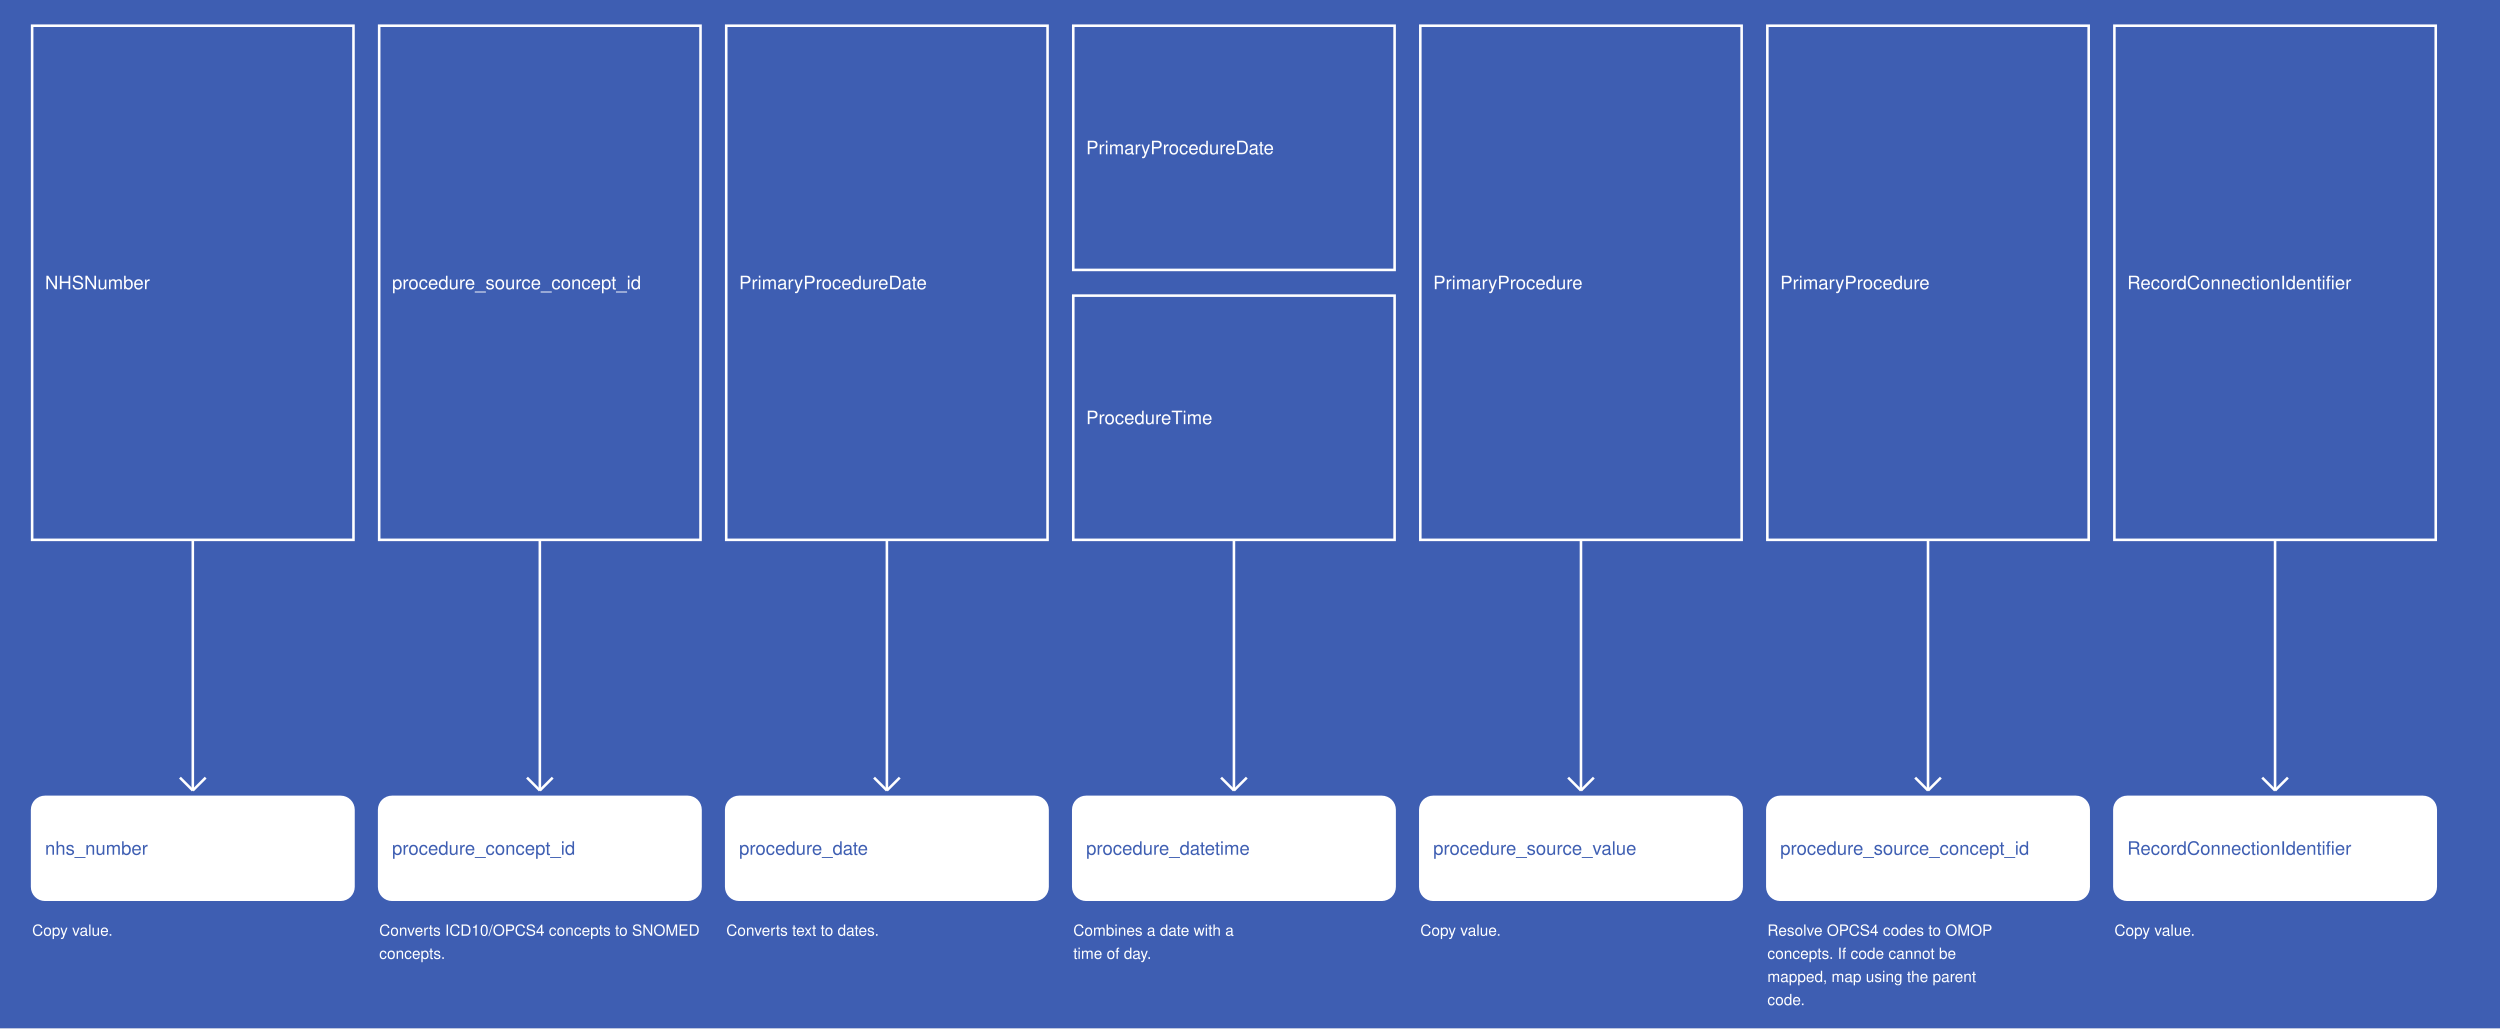
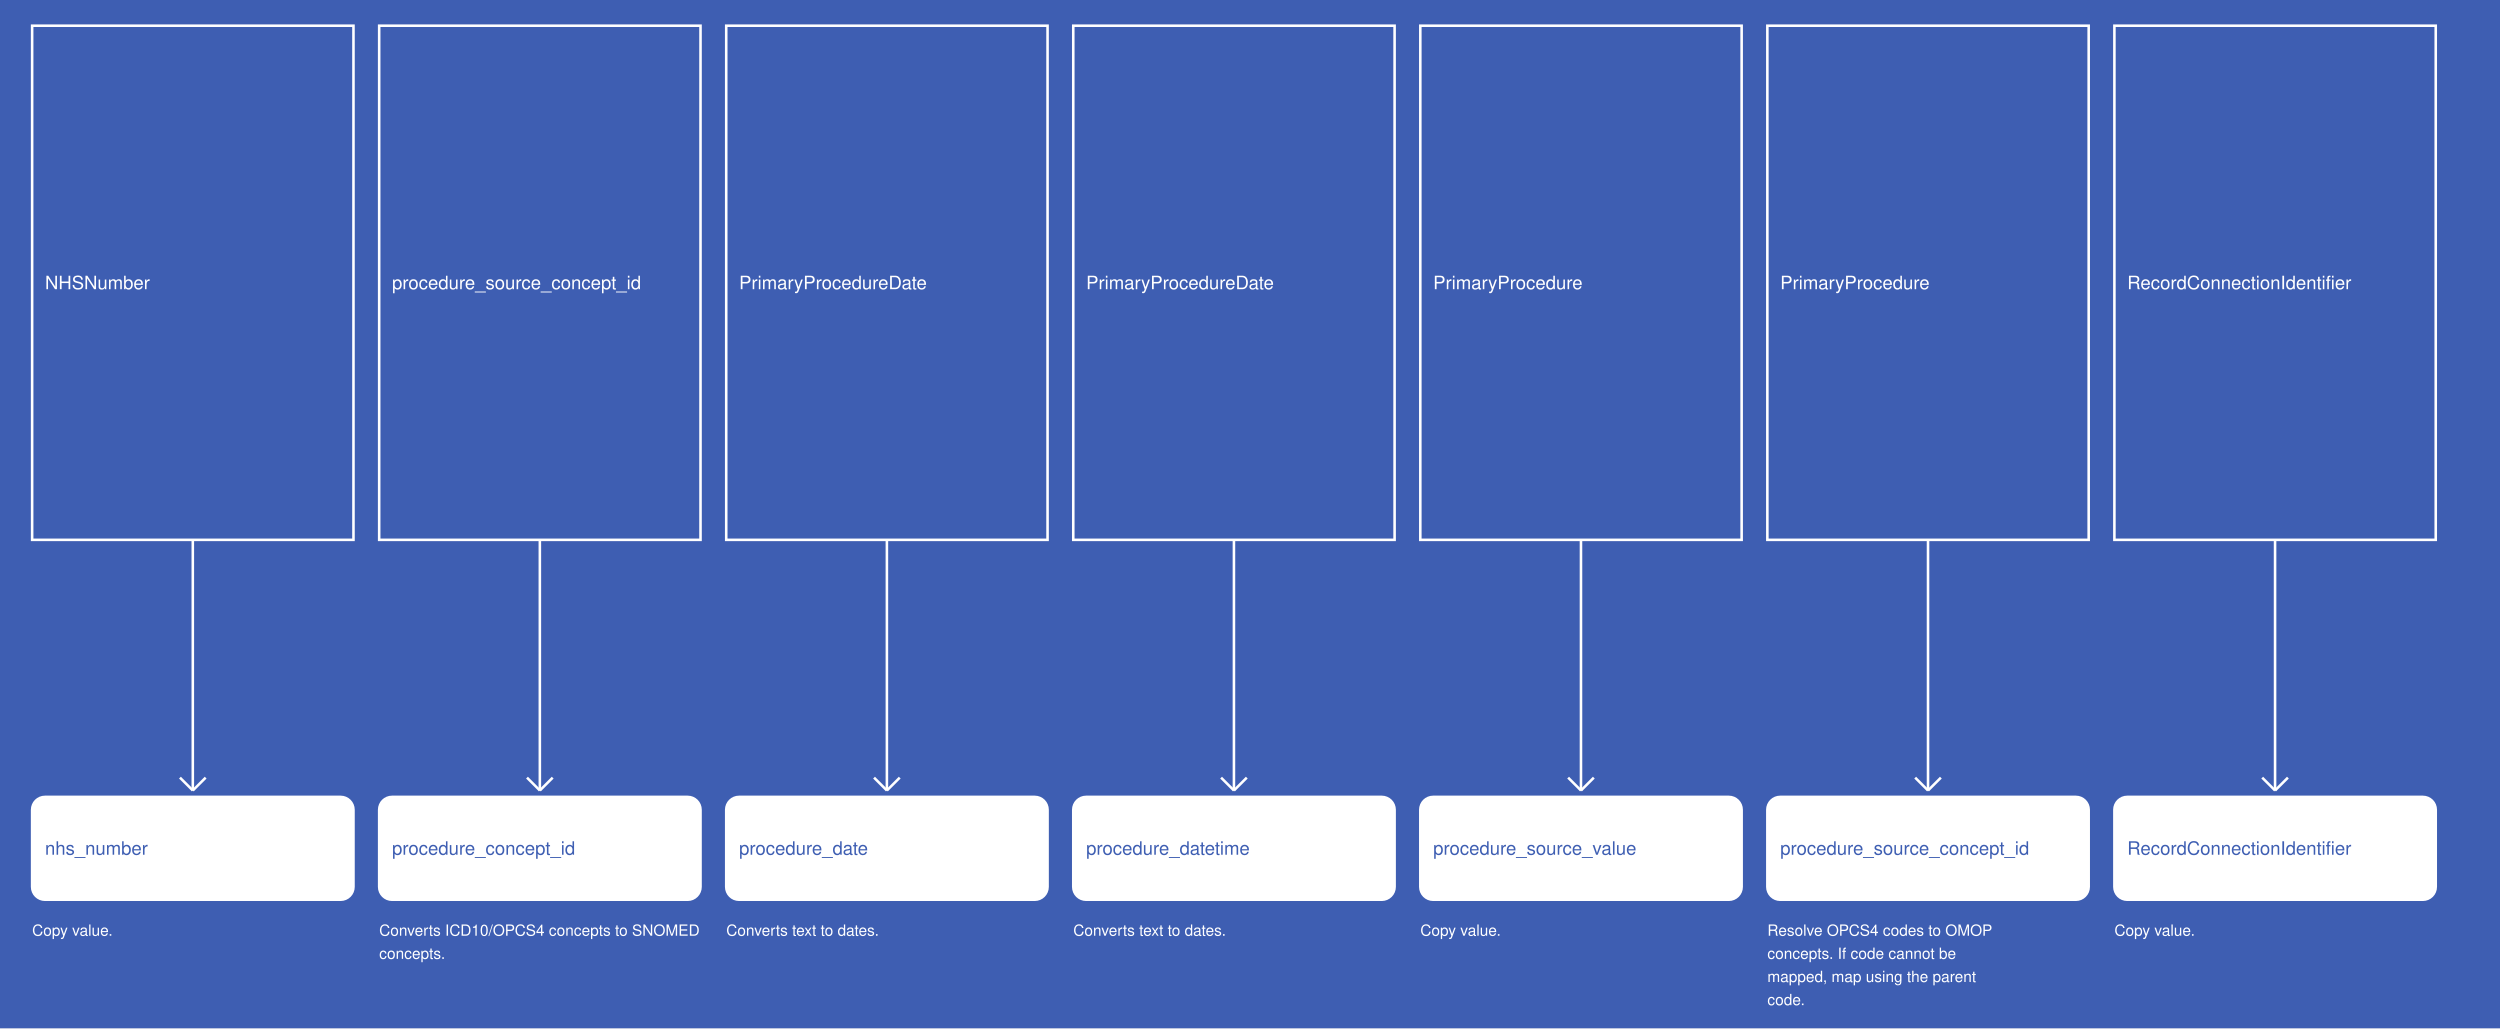
<svg xmlns="http://www.w3.org/2000/svg" width="1945" height="800">
  <rect width="100%" height="100%" fill="#3E5EB2" />
  <g>
    <rect x="25" y="20" width="250" height="400" fill="#3E5EB2" stroke="white" stroke-width="2" />
    <text x="35" y="225" fill="white" font-family="Helvetica" font-size="1.2em" text-anchor="start">NHSNumber</text>
  </g>
  <g>
    <line x1="150" y1="420" x2="150" y2="615" stroke="white" stroke-width="2" />
    <line x1="140" y1="605" x2="150" y2="615" stroke="white" stroke-width="2" />
    <line x1="160" y1="605" x2="150" y2="615" stroke="white" stroke-width="2" />
    <text x="25" y="728" fill="white" font-size="1em" font-family="Helvetica">Copy value.</text>
  </g>
  <g>
    <rect x="25" y="620" width="250" height="80" fill="white" stroke="white" stroke-width="2" rx="10" />
    <text x="35" y="665" fill="#3E5EB2" font-family="Helvetica" font-size="1.2em" text-anchor="start">nhs_number</text>
  </g>
  <g>
    <rect x="295" y="20" width="250" height="400" fill="#3E5EB2" stroke="white" stroke-width="2" />
    <text x="305" y="225" fill="white" font-family="Helvetica" font-size="1.2em" text-anchor="start">procedure_source_concept_id</text>
  </g>
  <g>
    <line x1="420" y1="420" x2="420" y2="615" stroke="white" stroke-width="2" />
    <line x1="410" y1="605" x2="420" y2="615" stroke="white" stroke-width="2" />
    <line x1="430" y1="605" x2="420" y2="615" stroke="white" stroke-width="2" />
    <text x="295" y="728" fill="white" font-size="1em" font-family="Helvetica">Converts ICD10/OPCS4 concepts to SNOMED</text>
    <text x="295" y="746" fill="white" font-size="1em" font-family="Helvetica">concepts.</text>
  </g>
  <g>
    <rect x="295" y="620" width="250" height="80" fill="white" stroke="white" stroke-width="2" rx="10" />
    <text x="305" y="665" fill="#3E5EB2" font-family="Helvetica" font-size="1.2em" text-anchor="start">procedure_concept_id</text>
  </g>
  <g>
    <rect x="565" y="20" width="250" height="400" fill="#3E5EB2" stroke="white" stroke-width="2" />
    <text x="575" y="225" fill="white" font-family="Helvetica" font-size="1.2em" text-anchor="start">PrimaryProcedureDate</text>
  </g>
  <g>
    <line x1="690" y1="420" x2="690" y2="615" stroke="white" stroke-width="2" />
    <line x1="680" y1="605" x2="690" y2="615" stroke="white" stroke-width="2" />
    <line x1="700" y1="605" x2="690" y2="615" stroke="white" stroke-width="2" />
    <text x="565" y="728" fill="white" font-size="1em" font-family="Helvetica">Converts text to dates.</text>
  </g>
  <g>
    <rect x="565" y="620" width="250" height="80" fill="white" stroke="white" stroke-width="2" rx="10" />
    <text x="575" y="665" fill="#3E5EB2" font-family="Helvetica" font-size="1.2em" text-anchor="start">procedure_date</text>
  </g>
  <g>
-     <rect x="835" y="20" width="250" height="190" fill="#3E5EB2" stroke="white" stroke-width="2" />
-     <text x="845" y="120" fill="white" font-family="Helvetica" font-size="1.2em" text-anchor="start">PrimaryProcedureDate</text>
-   </g>
-   <g>
-     <rect x="835" y="230" width="250" height="190" fill="#3E5EB2" stroke="white" stroke-width="2" />
-     <text x="845" y="330" fill="white" font-family="Helvetica" font-size="1.2em" text-anchor="start">ProcedureTime</text>
+     <rect x="835" y="20" width="250" height="400" fill="#3E5EB2" stroke="white" stroke-width="2" />
+     <text x="845" y="225" fill="white" font-family="Helvetica" font-size="1.2em" text-anchor="start">PrimaryProcedureDate</text>
  </g>
  <g>
    <line x1="960" y1="420" x2="960" y2="615" stroke="white" stroke-width="2" />
    <line x1="950" y1="605" x2="960" y2="615" stroke="white" stroke-width="2" />
    <line x1="970" y1="605" x2="960" y2="615" stroke="white" stroke-width="2" />
-     <text x="835" y="728" fill="white" font-size="1em" font-family="Helvetica">Combines a date with a</text>
-     <text x="835" y="746" fill="white" font-size="1em" font-family="Helvetica">time of day.</text>
+     <text x="835" y="728" fill="white" font-size="1em" font-family="Helvetica">Converts text to dates.</text>
  </g>
  <g>
    <rect x="835" y="620" width="250" height="80" fill="white" stroke="white" stroke-width="2" rx="10" />
    <text x="845" y="665" fill="#3E5EB2" font-family="Helvetica" font-size="1.2em" text-anchor="start">procedure_datetime</text>
  </g>
  <g>
    <rect x="1105" y="20" width="250" height="400" fill="#3E5EB2" stroke="white" stroke-width="2" />
    <text x="1115" y="225" fill="white" font-family="Helvetica" font-size="1.2em" text-anchor="start">PrimaryProcedure</text>
  </g>
  <g>
    <line x1="1230" y1="420" x2="1230" y2="615" stroke="white" stroke-width="2" />
    <line x1="1220" y1="605" x2="1230" y2="615" stroke="white" stroke-width="2" />
    <line x1="1240" y1="605" x2="1230" y2="615" stroke="white" stroke-width="2" />
    <text x="1105" y="728" fill="white" font-size="1em" font-family="Helvetica">Copy value.</text>
  </g>
  <g>
    <rect x="1105" y="620" width="250" height="80" fill="white" stroke="white" stroke-width="2" rx="10" />
    <text x="1115" y="665" fill="#3E5EB2" font-family="Helvetica" font-size="1.2em" text-anchor="start">procedure_source_value</text>
  </g>
  <g>
    <rect x="1375" y="20" width="250" height="400" fill="#3E5EB2" stroke="white" stroke-width="2" />
    <text x="1385" y="225" fill="white" font-family="Helvetica" font-size="1.2em" text-anchor="start">PrimaryProcedure</text>
  </g>
  <g>
    <line x1="1500" y1="420" x2="1500" y2="615" stroke="white" stroke-width="2" />
    <line x1="1490" y1="605" x2="1500" y2="615" stroke="white" stroke-width="2" />
    <line x1="1510" y1="605" x2="1500" y2="615" stroke="white" stroke-width="2" />
    <text x="1375" y="728" fill="white" font-size="1em" font-family="Helvetica">Resolve OPCS4 codes to OMOP</text>
    <text x="1375" y="746" fill="white" font-size="1em" font-family="Helvetica">concepts. If code cannot be</text>
    <text x="1375" y="764" fill="white" font-size="1em" font-family="Helvetica">mapped, map using the parent</text>
    <text x="1375" y="782" fill="white" font-size="1em" font-family="Helvetica">code.</text>
  </g>
  <g>
    <rect x="1375" y="620" width="250" height="80" fill="white" stroke="white" stroke-width="2" rx="10" />
    <text x="1385" y="665" fill="#3E5EB2" font-family="Helvetica" font-size="1.2em" text-anchor="start">procedure_source_concept_id</text>
  </g>
  <g>
    <rect x="1645" y="20" width="250" height="400" fill="#3E5EB2" stroke="white" stroke-width="2" />
    <text x="1655" y="225" fill="white" font-family="Helvetica" font-size="1.2em" text-anchor="start">RecordConnectionIdentifier</text>
  </g>
  <g>
    <line x1="1770" y1="420" x2="1770" y2="615" stroke="white" stroke-width="2" />
    <line x1="1760" y1="605" x2="1770" y2="615" stroke="white" stroke-width="2" />
    <line x1="1780" y1="605" x2="1770" y2="615" stroke="white" stroke-width="2" />
    <text x="1645" y="728" fill="white" font-size="1em" font-family="Helvetica">Copy value.</text>
  </g>
  <g>
    <rect x="1645" y="620" width="250" height="80" fill="white" stroke="white" stroke-width="2" rx="10" />
    <text x="1655" y="665" fill="#3E5EB2" font-family="Helvetica" font-size="1.2em" text-anchor="start">RecordConnectionIdentifier</text>
  </g>
</svg>
